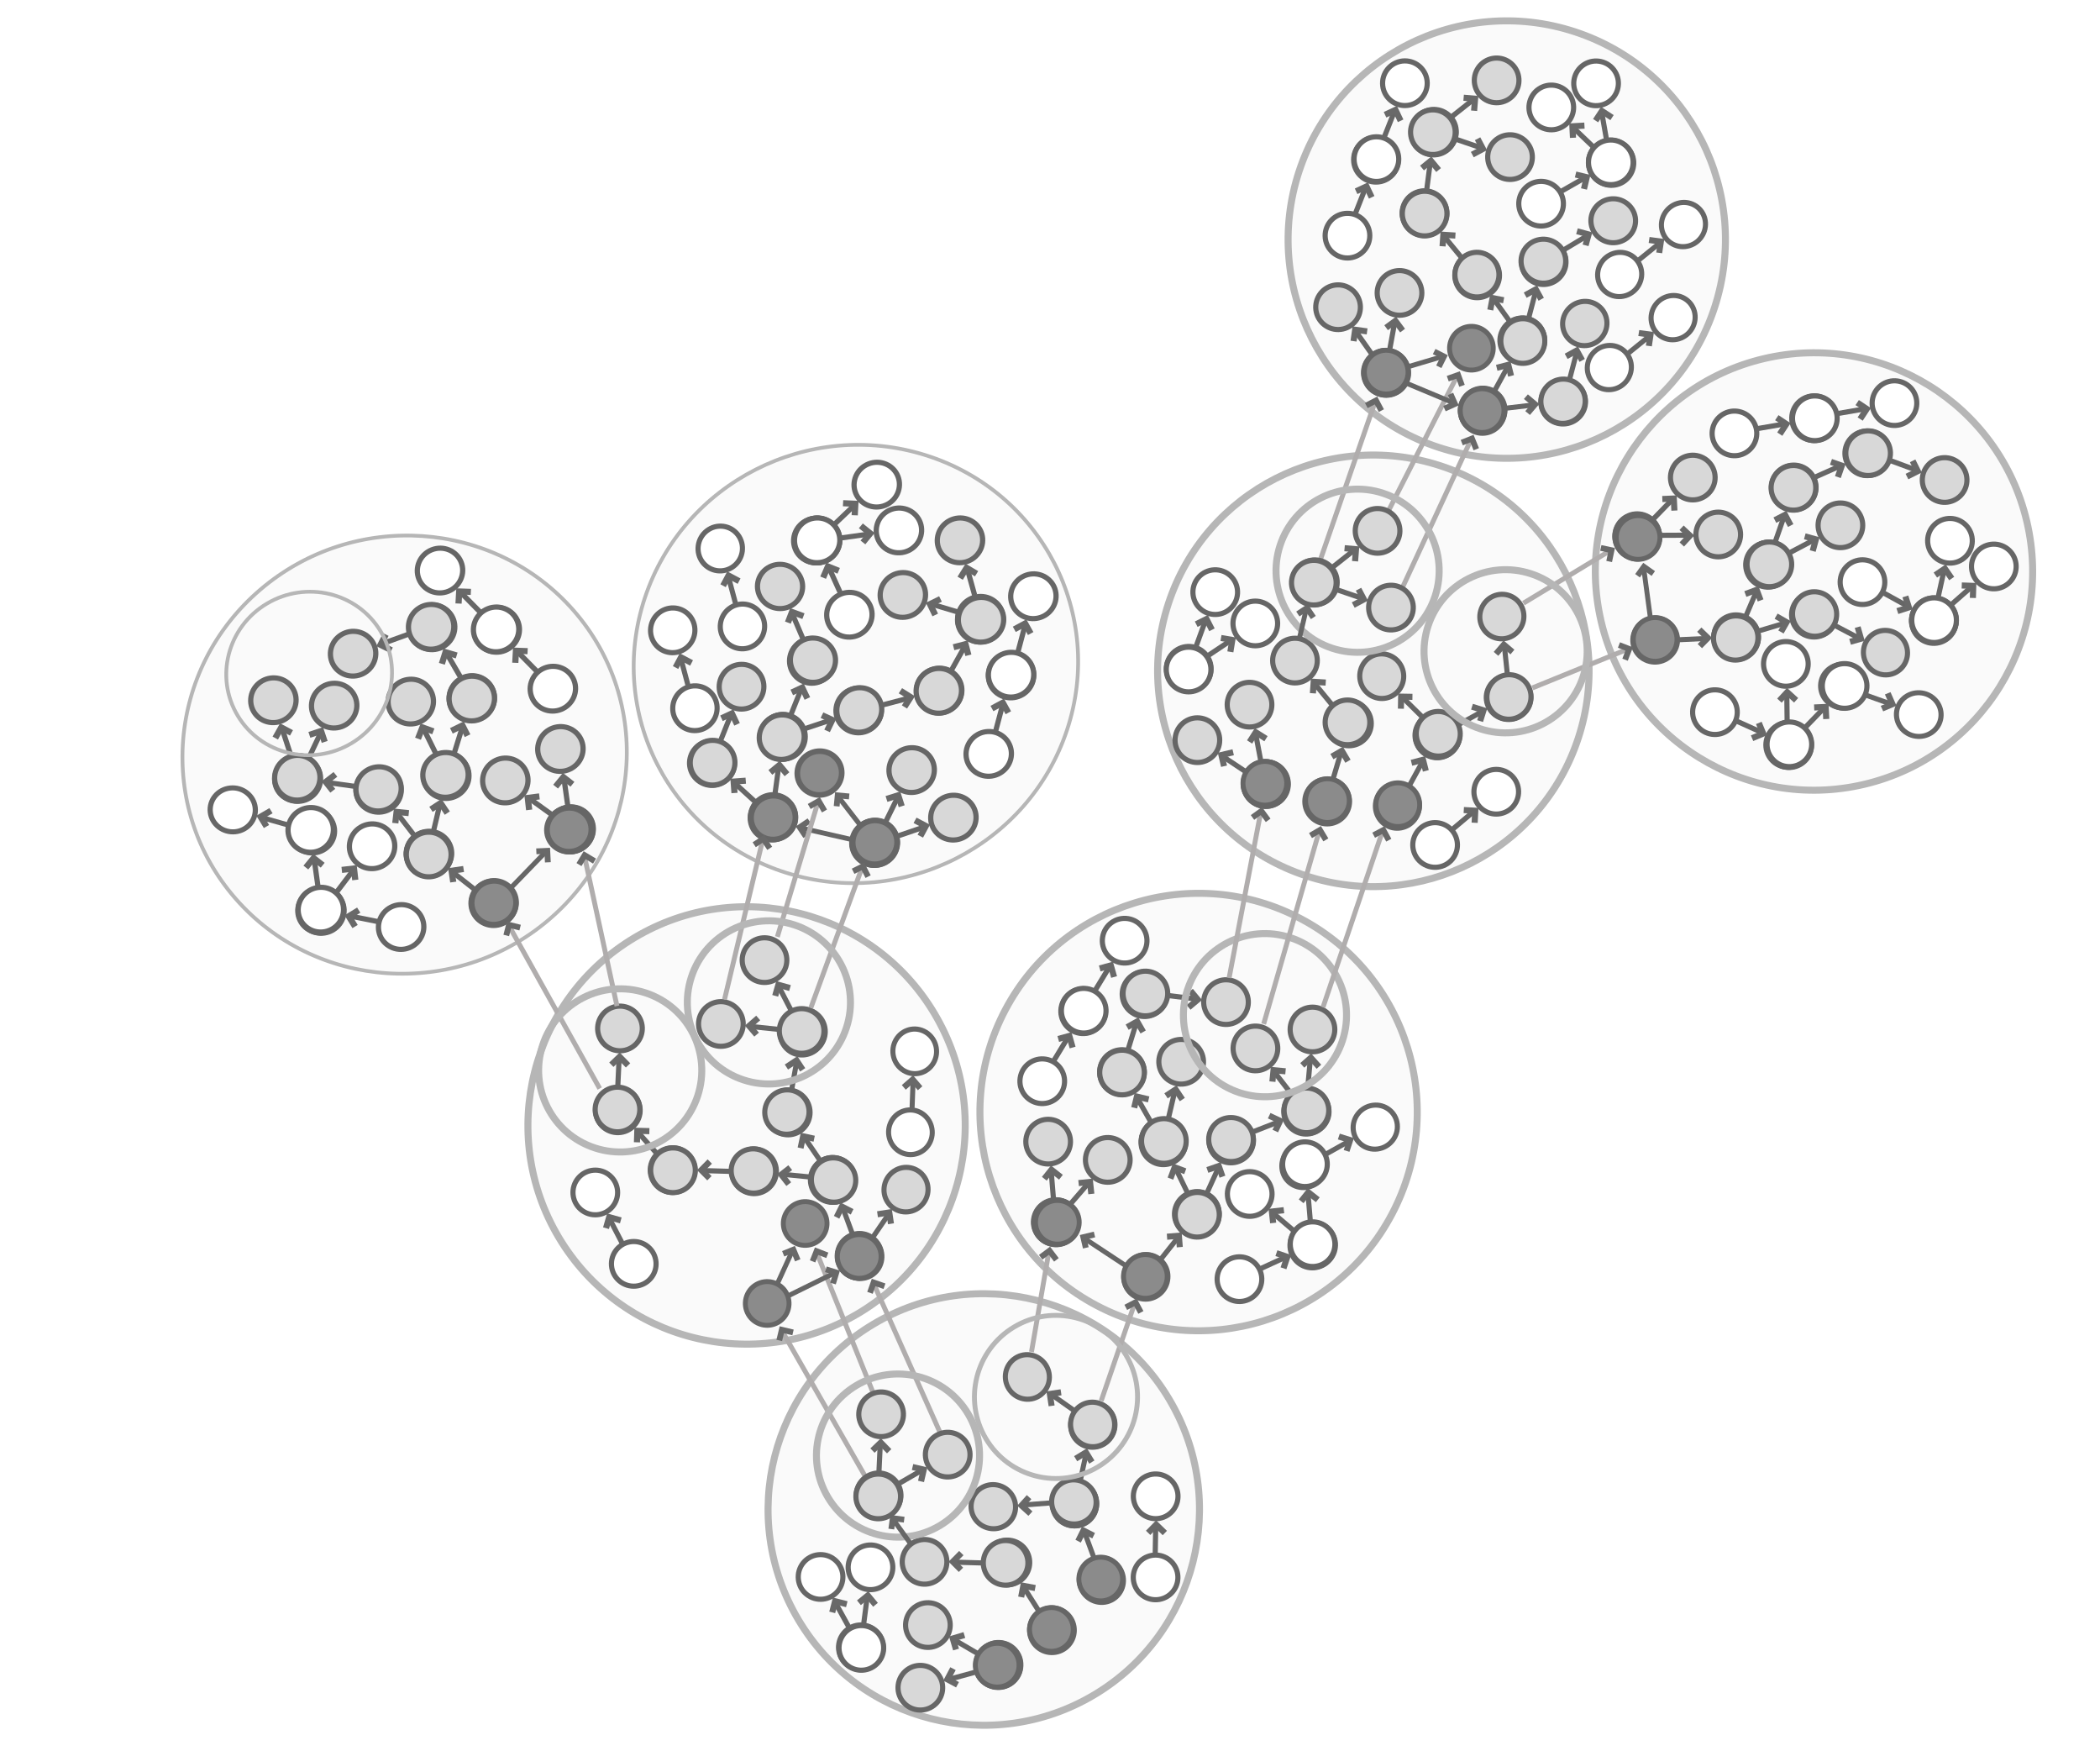
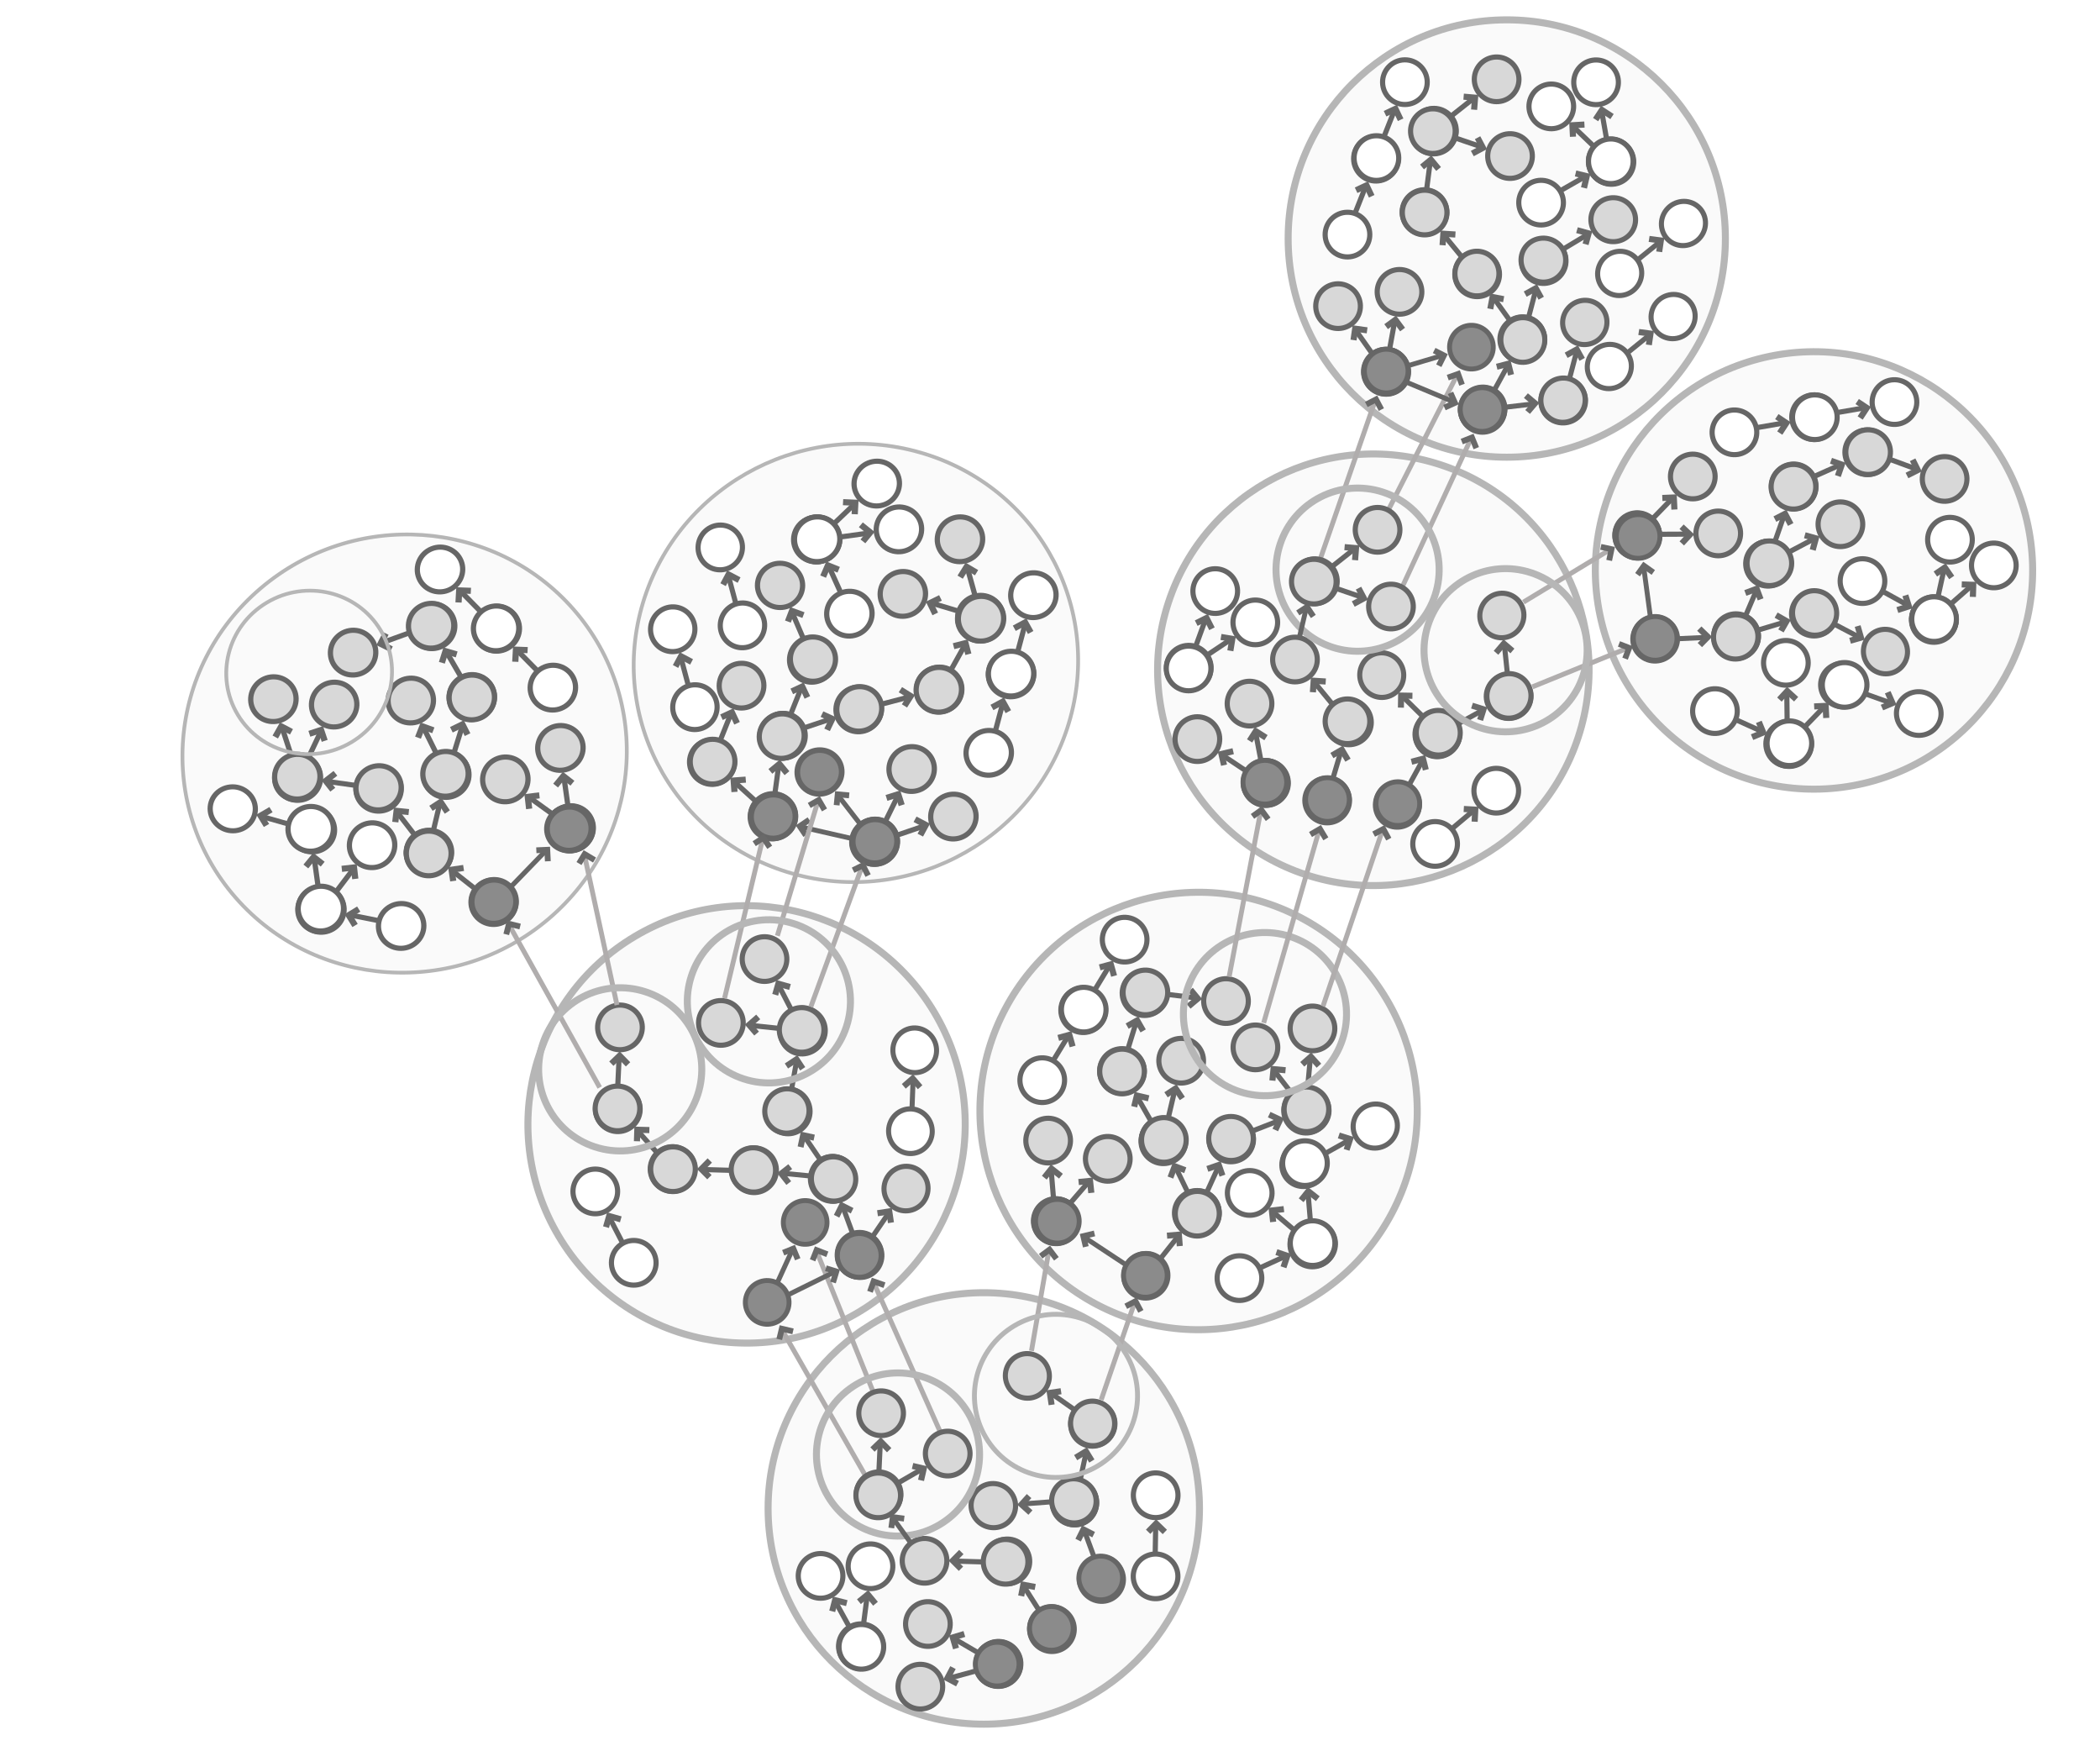
- <svg xmlns="http://www.w3.org/2000/svg" xmlns:xlink="http://www.w3.org/1999/xlink" viewBox="30.786 16.849 300 250" width="300px" height="250px">
+ <svg xmlns="http://www.w3.org/2000/svg" xmlns:xlink="http://www.w3.org/1999/xlink" viewBox="30.786 17 300 250" width="300px" height="250px">
  <defs>
    <symbol id="symbol-1" viewBox="0 0 75.989 137.212">
      <circle style="fill: rgb(216, 216, 216); stroke-width: 5px; stroke: rgb(102, 102, 102);" cx="243.248" cy="327.315" r="21.703" transform="matrix(0.838671, -0.544639, 0.544639, 0.838671, -336.3064, -34.83715)" />
      <circle style="fill: rgb(216, 216, 216); stroke-width: 5px; stroke: rgb(102, 102, 102);" cx="271.904" cy="253.912" r="21.703" transform="matrix(0.838671, -0.544639, 0.544639, 0.838671, -336.3064, -34.83715)" />
      <line style="stroke-width: 5px; marker-start: url(#marker-0); stroke: rgb(102, 102, 102);" x1="260.613" y1="282.91" x2="251.477" y2="305.225" transform="matrix(0.838671, -0.544639, 0.544639, 0.838671, -336.3064, -34.83715)" />
    </symbol>
    <marker id="marker-0" viewBox="0 0 12.641 9.03" overflow="visible" orient="auto" refX="6.32" refY="4.51">
      <polyline style="fill: none; stroke-miterlimit: 2; stroke-width: 5px; stroke: rgb(105, 105, 105);" points="2 3.775 10.625 0 14.641 9.03" transform="matrix(-0.390731, -0.920505, 0.920505, -0.390731, 7.415497, 13.93821)" />
    </marker>
    <symbol id="symbol-2" viewBox="0 0 75.989 137.212">
      <circle style="stroke-width: 5px; stroke: rgb(102, 102, 102); fill: rgb(255, 255, 255);" cx="243.248" cy="327.315" r="21.703" transform="matrix(0.838671, -0.544639, 0.544639, 0.838671, -336.3064, -34.83715)" />
      <circle style="stroke-width: 5px; stroke: rgb(102, 102, 102); fill: rgb(255, 255, 255);" cx="271.904" cy="253.912" r="21.703" transform="matrix(0.838671, -0.544639, 0.544639, 0.838671, -336.3064, -34.83715)" />
      <line style="stroke-width: 5px; marker-start: url(#marker-0); stroke: rgb(102, 102, 102); fill: rgb(255, 255, 255);" x1="222.038" y1="264.931" x2="212.902" y2="287.246" transform="matrix(0.838671, -0.544639, 0.544639, 0.838671, -294.162, -40.76803)" />
    </symbol>
  </defs>
  <circle cx="84.474" cy="48.736" r="31.232" style="fill: rgb(250, 250, 250); stroke: rgb(182, 182, 182);" transform="matrix(0.858973, -0.512021, 0.512021, 0.858973, 39.9248, 178.9759)" />
  <use width="75.989" height="137.212" transform="matrix(0.126237, -0.07524802, 0.07524802, 0.126237, 112.9983, 173.8916)" style="stroke-width: 23.94px; stroke: rgb(166, 172, 148);" xlink:href="#symbol-1" />
  <use width="75.989" height="137.212" transform="matrix(0.142942, 0.034142, -0.034142, 0.142942, 116.0872, 158.4168)" style="stroke-width: 23.94px; stroke: rgb(166, 172, 148);" xlink:href="#symbol-1" />
  <use width="75.989" height="137.212" transform="matrix(-0.124282, 0.07408301, 0.07524802, 0.126237, 151.2664, 179.3305)" style="stroke-width: 23.94px; stroke: rgb(166, 172, 148);" xlink:href="#symbol-1" />
  <use width="75.989" height="137.212" transform="matrix(-0.101649, 0.104522, 0.102966, 0.103311, 143.3318, 169.4938)" style="stroke-width: 23.94px; stroke: rgb(166, 172, 148);" xlink:href="#symbol-1" />
  <use width="75.989" height="137.212" transform="matrix(0.031542, -0.143538, 0.143538, 0.031542, 121.6731, 187.3506)" style="stroke-width: 23.94px; stroke: rgb(166, 172, 148);" xlink:href="#symbol-1" />
  <use width="75.989" height="137.212" transform="matrix(-0.145751, 0.003761, 0.001488, 0.145853, 149.7415, 159.866)" style="stroke-width: 23.94px; stroke: rgb(166, 172, 148);" xlink:href="#symbol-1" />
  <use width="75.989" height="137.212" transform="matrix(0.015457, 0.144978, 0.145262, -0.013199, 133.5858, 180.1324)" style="stroke-width: 23.94px; stroke: rgb(166, 172, 148);" xlink:href="#symbol-1" />
  <use width="75.989" height="137.212" transform="matrix(-0.142183, 0.020945, 0.021419, 0.145394, 165.0858, 162.0119)" xlink:href="#symbol-2" />
  <use width="75.989" height="137.212" transform="matrix(0.140805, -0.042095, 0.042095, 0.140805, 110.3377, 184.1964)" xlink:href="#symbol-2" />
  <use width="75.989" height="137.212" transform="matrix(-0.132409, -0.05832901, -0.059247, 0.134491, 165.9717, 184.4688)" style="stroke-width: 23.94px; stroke: rgb(166, 172, 148);" xlink:href="#symbol-1" />
-   <circle cx="85.497" cy="113.202" r="30.813" style="fill: rgb(250, 250, 250); stroke: rgb(182, 182, 182);" transform="matrix(0.858973, -0.512021, 0.512021, 0.858973, 39.9248, 178.9759)" />
+   <circle cx="85.497" cy="113.202" r="30.813" style="fill: rgb(250, 250, 250); stroke: rgb(182, 182, 182);" transform="matrix(1, 0.000025, -0.000025, 1, 85.8321, 119.2329)" />
  <use width="75.989" height="137.212" transform="matrix(-0.124282, 0.07408301, 0.07524802, 0.126237, 185.7712, 225.5898)" style="stroke-width: 23.94px; stroke: rgb(166, 172, 148);" xlink:href="#symbol-1" />
  <use width="75.989" height="137.212" transform="matrix(-0.145792, -0.001442, -0.003719, 0.145813, 191.3911, 216.047)" style="stroke-width: 23.94px; stroke: rgb(166, 172, 148);" xlink:href="#symbol-1" />
  <use width="75.989" height="137.212" transform="matrix(0.136583, -0.05425201, 0.05425201, 0.136583, 168.9675, 237.531)" style="stroke-width: 23.94px; stroke: rgb(166, 172, 148);" xlink:href="#symbol-1" />
  <use width="75.989" height="137.212" transform="matrix(0.031542, -0.143538, 0.143538, 0.031542, 157.6082, 243.2749)" style="stroke-width: 23.94px; stroke: rgb(166, 172, 148);" xlink:href="#symbol-1" />
  <use width="75.989" height="137.212" transform="matrix(-0.05822201, 0.13367, 0.132801, 0.060325, 175.3139, 207.6821)" style="stroke-width: 23.94px; stroke: rgb(166, 172, 148);" xlink:href="#symbol-1" />
  <use width="75.989" height="137.212" transform="matrix(0.03992, 0.140228, 0.140892, -0.037743, 167.2617, 228.9583)" style="stroke-width: 23.94px; stroke: rgb(166, 172, 148);" xlink:href="#symbol-1" />
  <use width="75.989" height="137.212" transform="matrix(0.096544, -0.110805, 0.110805, 0.096544, 157.1175, 249.3712)" style="stroke-width: 23.94px; stroke: rgb(166, 172, 148);" xlink:href="#symbol-1" />
  <use width="75.989" height="137.212" transform="matrix(-0.011535, -0.14651, 0.14651, -0.011535, 158.2118, 262.6355)" style="stroke-width: 23.94px; stroke: rgb(166, 172, 148);" xlink:href="#symbol-1" />
  <line style="marker-start: url(#marker-0); fill: rgb(255, 246, 246); stroke: rgb(176, 173, 173); stroke-width: 0.7px;" x1="155.318" y1="207.707" x2="141.927" y2="227.547" transform="matrix(0.441529, -0.897247, 0.897247, 0.441529, -112.2638, 254.8895)" />
  <line style="marker-start: url(#marker-0); fill: rgb(255, 246, 246); stroke: rgb(176, 173, 173); stroke-width: 0.7px;" x1="158.77" y1="198.006" x2="144.414" y2="214.018" transform="matrix(0.441529, -0.897247, 0.897247, 0.441529, -100.1839, 251.0672)" />
  <line style="marker-start: url(#marker-0); fill: rgb(255, 246, 246); stroke: rgb(176, 173, 173); stroke-width: 0.7px;" x1="167.858" y1="202.177" x2="153.051" y2="219.971" transform="matrix(0.441529, -0.897247, 0.897247, 0.441529, -99.77632, 261.846)" />
  <line style="marker-start: url(#marker-0); stroke: rgb(102, 102, 102); fill: rgb(255, 255, 255); stroke-width: 0.7px;" x1="145.321" y1="197.972" x2="140.312" y2="198.118" transform="matrix(0.441529, -0.897247, 0.897247, 0.441529, -97.9364, 238.7441)" />
  <circle cx="78.916" cy="100.312" r="11.65" style="fill: none; stroke: rgb(182, 182, 182);" transform="matrix(0.858973, -0.512021, 0.512021, 0.858973, 39.9248, 178.9759)" />
  <line style="marker-start: url(#marker-0); stroke: rgb(102, 102, 102); stroke-width: 0.7px;" x1="160.658" y1="233.99" x2="158.797" y2="237.477" transform="matrix(0.441529, -0.897247, 0.897247, 0.441529, -122.308, 274.9654)" />
  <circle style="stroke: rgb(102, 102, 102); fill: rgb(139, 139, 139); stroke-width: 0.7px;" cx="34.988" cy="47.08" r="3.122" transform="matrix(0.441529, -0.897247, 0.897247, 0.441529, 115.5512, 265.2792)" />
  <circle style="stroke: rgb(102, 102, 102); fill: rgb(139, 139, 139); stroke-width: 0.7px;" cx="34.988" cy="47.08" r="3.122" transform="matrix(0.578379, -0.815768, 0.815768, 0.578379, 122.341, 250.8776)" />
  <circle style="stroke: rgb(102, 102, 102); fill: rgb(139, 139, 139); stroke-width: 0.7px;" cx="34.988" cy="47.08" r="3.122" transform="matrix(0.441529, -0.897247, 0.897247, 0.441529, 130.342, 252.9752)" />
  <circle style="stroke: rgb(102, 102, 102); fill: rgb(139, 139, 139); stroke-width: 0.7px;" cx="34.988" cy="47.08" r="3.122" transform="matrix(0.441529, -0.897247, 0.897247, 0.441529, 82.69479, 213.6154)" />
  <circle style="stroke: rgb(102, 102, 102); fill: rgb(139, 139, 139); stroke-width: 0.7px;" cx="34.988" cy="47.08" r="3.122" transform="matrix(0.441529, -0.897247, 0.897247, 0.441529, 88.12026, 202.1954)" />
  <circle style="stroke: rgb(102, 102, 102); fill: rgb(139, 139, 139); stroke-width: 0.7px;" cx="34.988" cy="47.08" r="3.122" transform="matrix(0.441529, -0.897247, 0.897247, 0.441529, 95.84145, 206.9041)" />
  <line style="marker-start: url(#marker-0); stroke: rgb(102, 102, 102); fill: rgb(255, 255, 255); stroke-width: 0.7px;" x1="149.408" y1="202.53" x2="143.732" y2="198.168" transform="matrix(0.441529, -0.897247, 0.897247, 0.441529, -97.90744, 243.3986)" />
  <use width="75.989" height="137.212" transform="matrix(0.143889, 0.029899, -0.029899, 0.143889, 192.46, 225.3381)" xlink:href="#symbol-2" />
  <use width="75.989" height="137.212" transform="matrix(0.142942, 0.034142, -0.034142, 0.142942, 153.3918, 213.5248)" style="stroke-width: 23.94px; stroke: rgb(166, 172, 148);" xlink:href="#symbol-1" />
  <use width="75.989" height="137.212" transform="matrix(0.048667, 0.138672, -0.138672, 0.048667, 168.8756, 218.9774)" style="stroke-width: 23.94px; stroke: rgb(166, 172, 148);" xlink:href="#symbol-1" />
  <circle cx="84.474" cy="48.736" r="31.232" style="fill: rgb(250, 250, 250); stroke: rgb(182, 182, 182);" transform="matrix(0.884218, 0.467075, -0.467075, 0.884218, 150.0836, 93.12348)" />
  <use width="75.989" height="137.212" transform="matrix(0.129947, 0.06864301, -0.06864301, 0.129947, 192.4503, 152.8783)" style="stroke-width: 23.94px; stroke: rgb(166, 172, 148);" xlink:href="#symbol-1" />
  <use width="75.989" height="137.212" transform="matrix(-0.044827, 0.13996, -0.13996, -0.044827, 211.4761, 157.1148)" style="stroke-width: 23.94px; stroke: rgb(166, 172, 148);" xlink:href="#symbol-1" />
  <use width="75.989" height="137.212" transform="matrix(-0.127935, -0.06758, -0.06864301, 0.129947, 207.7192, 188.3874)" style="stroke-width: 23.94px; stroke: rgb(166, 172, 148);" xlink:href="#symbol-1" />
  <use width="75.989" height="137.212" transform="matrix(-0.142151, -0.032413, -0.034641, 0.141686, 211.9903, 176.493)" style="stroke-width: 23.94px; stroke: rgb(166, 172, 148);" xlink:href="#symbol-1" />
  <use width="75.989" height="137.212" transform="matrix(0.138987, -0.047757, 0.047757, 0.138987, 185.4711, 167.2898)" style="stroke-width: 23.94px; stroke: rgb(166, 172, 148);" xlink:href="#symbol-1" />
  <use width="75.989" height="137.212" transform="matrix(-0.07905501, -0.122506, -0.123776, 0.07716801, 223.5473, 176.9565)" style="stroke-width: 23.94px; stroke: rgb(166, 172, 148);" xlink:href="#symbol-1" />
  <use width="75.989" height="137.212" transform="matrix(-0.11576, 0.08864101, 0.086861, 0.117177, 197.834, 173.7064)" style="stroke-width: 23.94px; stroke: rgb(166, 172, 148);" xlink:href="#symbol-1" />
  <use width="75.989" height="137.212" transform="matrix(0.091382, 0.115098, -0.115098, 0.091382, 189.7514, 176.3066)" style="stroke-width: 23.94px; stroke: rgb(166, 172, 148);" xlink:href="#symbol-1" />
  <use width="75.989" height="137.212" transform="matrix(0.109217, 0.09833401, -0.09833401, 0.109217, 185.1991, 155.0434)" xlink:href="#symbol-2" />
  <use width="75.989" height="137.212" transform="matrix(0.109217, 0.09833401, -0.09833401, 0.109217, 191.1225, 144.9708)" xlink:href="#symbol-2" />
  <use width="75.989" height="137.212" transform="matrix(-0.091874, -0.110517, -0.113013, 0.09394901, 233.4039, 178.3234)" xlink:href="#symbol-2" />
  <use width="75.989" height="137.212" transform="matrix(0.146162, 0.015323, -0.015323, 0.146162, 176.5939, 175.0528)" style="stroke-width: 23.94px; stroke: rgb(166, 172, 148);" xlink:href="#symbol-1" />
  <circle style="stroke: rgb(102, 102, 102); fill: rgb(139, 139, 139); stroke-width: 0.7px;" cx="34.988" cy="47.08" r="3.122" transform="matrix(0.995955, -0.089857, 0.089857, 0.995955, 142.7595, 147.6718)" />
  <circle style="stroke: rgb(102, 102, 102); fill: rgb(139, 139, 139); stroke-width: 0.7px;" cx="34.988" cy="47.08" r="3.122" transform="matrix(0.995955, -0.089857, 0.089857, 0.995955, 155.3317, 155.406)" />
  <line style="marker-start: url(#marker-0); stroke: rgb(102, 102, 102); fill: rgb(255, 255, 255); stroke-width: 0.7px;" x1="191.76" y1="198.027" x2="186.084" y2="193.665" transform="matrix(-0.997433, 0.071603, -0.071603, -0.997433, 391.3822, 377.6619)" />
  <line style="marker-start: url(#marker-0); fill: rgb(255, 246, 246); stroke: rgb(176, 173, 173); stroke-width: 0.7px;" x1="180.613" y1="195.973" x2="178.092" y2="209.926" transform="matrix(0.999978, -0.006681, 0.006681, 0.999978, -1.351903, 1.202783)" />
  <line style="marker-start: url(#marker-0); fill: rgb(255, 246, 246); stroke: rgb(176, 173, 173); stroke-width: 0.7px;" x1="192.822" y1="203.32" x2="188.053" y2="216.909" transform="matrix(0.999978, -0.006681, 0.006681, 0.999978, -1.399524, 1.277002)" />
  <circle cx="78.916" cy="100.312" r="11.65" style="fill: none; stroke: rgb(182, 182, 182); stroke-width: 0.7px;" transform="matrix(0.858973, -0.512021, 0.512021, 0.858973, 62.49212, 170.604)" />
  <use width="75.989" height="137.212" transform="matrix(0.114404, -0.09225, 0.09225, 0.114404, 203.1134, 186.7094)" xlink:href="#symbol-2" />
  <use width="75.989" height="137.212" transform="matrix(0.146183, 0.015115, -0.015115, 0.146183, 213.2727, 178.2799)" xlink:href="#symbol-2" />
  <use width="75.989" height="137.212" transform="matrix(0.035256, 0.142672, -0.142672, 0.035256, 221.5246, 189.2036)" xlink:href="#symbol-2" />
  <use width="75.989" height="137.212" transform="matrix(0.134257, 0.059777, -0.059777, 0.134257, 197.2878, 162.6673)" style="stroke-width: 23.94px; stroke: rgb(166, 172, 148);" xlink:href="#symbol-1" />
  <use width="75.989" height="137.212" transform="matrix(0.139649, -0.045788, 0.045788, 0.139649, 142.4427, 239.2535)" xlink:href="#symbol-2" />
  <use width="75.989" height="137.212" transform="matrix(0.139651, 0.045778, -0.045778, 0.139651, 152.3233, 235.1292)" xlink:href="#symbol-2" />
-   <circle cx="84.474" cy="48.736" r="31.232" style="fill: rgb(250, 250, 250); stroke: rgb(182, 182, 182);" transform="matrix(0.950488, 0.31076, -0.31076, 0.950488, 180.8929, -21.50846)" />
+   <circle cx="84.474" cy="48.736" r="31.232" style="fill: rgb(250, 250, 250); stroke: rgb(182, 182, 182);" transform="matrix(1, -0.000087, 0.000087, 1, 161.561, 2.336987)" />
  <use width="75.989" height="137.212" transform="matrix(0.139687, 0.04567, -0.04567, 0.139687, 232.7577, 30.21795)" style="stroke-width: 23.94px; stroke: rgb(166, 172, 148);" xlink:href="#symbol-1" />
  <use width="75.989" height="137.212" transform="matrix(0.06823001, 0.130165, -0.130165, 0.06823001, 246.45, 22.37382)" style="stroke-width: 23.94px; stroke: rgb(166, 172, 148);" xlink:href="#symbol-1" />
  <use width="75.989" height="137.212" transform="matrix(-0.137523, -0.044963, -0.04567, 0.139687, 253.8136, 62.63218)" style="stroke-width: 23.94px; stroke: rgb(166, 172, 148);" xlink:href="#symbol-1" />
  <use width="75.989" height="137.212" transform="matrix(-0.145585, -0.007898, -0.010173, 0.145505, 256.011, 50.18674)" style="stroke-width: 23.94px; stroke: rgb(166, 172, 148);" xlink:href="#symbol-1" />
  <use width="75.989" height="137.212" transform="matrix(0.128905, -0.070582, 0.070582, 0.128905, 228.317, 45.60239)" style="stroke-width: 23.94px; stroke: rgb(166, 172, 148);" xlink:href="#symbol-1" />
  <use width="75.989" height="137.212" transform="matrix(-0.09864001, -0.107366, -0.108937, 0.096995, 267.4798, 48.68843)" style="stroke-width: 23.94px; stroke: rgb(166, 172, 148);" xlink:href="#symbol-1" />
  <use width="75.989" height="137.212" transform="matrix(-0.09909601, 0.106947, 0.105432, 0.100794, 241.5873, 49.83511)" style="stroke-width: 23.94px; stroke: rgb(166, 172, 148);" xlink:href="#symbol-1" />
  <use width="75.989" height="137.212" transform="matrix(0.137107, 0.052915, -0.052915, 0.137107, 228.189, 52.97846)" style="stroke-width: 23.94px; stroke: rgb(166, 172, 148);" xlink:href="#symbol-1" />
  <use width="75.989" height="137.212" transform="matrix(-0.07251401, 0.127828, -0.127828, -0.07251401, 252.5189, 37.62667)" style="stroke-width: 23.94px; stroke: rgb(166, 172, 148);" xlink:href="#symbol-1" />
  <use width="75.989" height="137.212" transform="matrix(0.124278, 0.07844101, -0.07844101, 0.124278, 225.9772, 33.57852)" xlink:href="#symbol-2" />
  <use width="75.989" height="137.212" transform="matrix(-0.109246, -0.09338199, -0.09549101, 0.111713, 275.9489, 61.66253)" xlink:href="#symbol-2" />
  <use width="75.989" height="137.212" transform="matrix(0.124278, 0.07844101, -0.07844101, 0.124278, 230.1113, 22.64906)" xlink:href="#symbol-2" />
  <use width="75.989" height="137.212" transform="matrix(-0.109246, -0.09338199, -0.09549101, 0.111713, 277.4255, 48.36819)" xlink:href="#symbol-2" />
  <use width="75.989" height="137.212" transform="matrix(0.133769, -0.06086, 0.06086, 0.133769, 216.0953, 58.53545)" style="stroke-width: 23.94px; stroke: rgb(166, 172, 148);" xlink:href="#symbol-1" />
  <use width="75.989" height="137.212" transform="matrix(-0.04308, -0.138125, -0.140298, 0.043756, 259.6075, 77.09165)" style="stroke-width: 23.94px; stroke: rgb(166, 172, 148);" xlink:href="#symbol-1" />
  <use width="75.989" height="137.212" transform="matrix(-0.145585, -0.007898, -0.010173, 0.145505, 261.8604, 58.92056)" style="stroke-width: 23.94px; stroke: rgb(166, 172, 148);" xlink:href="#symbol-1" />
  <use width="75.989" height="137.212" transform="matrix(0.119619, -0.08538, 0.08538, 0.119619, 246.2451, 31.16703)" xlink:href="#symbol-2" />
  <use width="75.989" height="137.212" transform="matrix(0.146949, 0.002011, -0.002011, 0.146949, 254.4444, 24.28173)" xlink:href="#symbol-2" />
  <circle cx="85.497" cy="113.202" r="30.813" style="fill: rgb(250, 250, 250); stroke: rgb(182, 182, 182);" transform="matrix(0.950488, 0.31076, -0.31076, 0.950488, 180.8929, -21.50846)" />
  <use width="75.989" height="137.212" transform="matrix(-0.137523, -0.044963, -0.04567, 0.139687, 241.6333, 119.0426)" style="stroke-width: 23.94px; stroke: rgb(166, 172, 148);" xlink:href="#symbol-1" />
  <use width="75.989" height="137.212" transform="matrix(-0.09474701, -0.110818, -0.11233, 0.09304401, 252.519, 117.0051)" style="stroke-width: 23.94px; stroke: rgb(166, 172, 148);" xlink:href="#symbol-1" />
  <use width="75.989" height="137.212" transform="matrix(0.130664, 0.06726801, -0.06726801, 0.130664, 221.5889, 114.2286)" style="stroke-width: 23.94px; stroke: rgb(166, 172, 148);" xlink:href="#symbol-1" />
  <use width="75.989" height="137.212" transform="matrix(0.128905, -0.070582, 0.070582, 0.128905, 209.7934, 109.4438)" style="stroke-width: 23.94px; stroke: rgb(166, 172, 148);" xlink:href="#symbol-1" />
  <use width="75.989" height="137.212" transform="matrix(-0.139005, 0.043988, 0.041832, 0.139733, 248.2548, 99.39076)" style="stroke-width: 23.94px; stroke: rgb(166, 172, 148);" xlink:href="#symbol-1" />
  <use width="75.989" height="137.212" transform="matrix(-0.07943702, 0.122259, 0.121056, 0.08136801, 226.9279, 107.308)" style="stroke-width: 23.94px; stroke: rgb(166, 172, 148);" xlink:href="#symbol-1" />
  <use width="75.989" height="137.212" transform="matrix(0.146964, -0.000079, 0.000079, 0.146964, 204.8766, 113.0813)" style="stroke-width: 23.94px; stroke: rgb(166, 172, 148);" xlink:href="#symbol-1" />
  <use width="75.989" height="137.212" transform="matrix(0.102828, -0.104998, 0.104998, 0.102828, 195.6, 122.625)" style="stroke-width: 23.94px; stroke: rgb(166, 172, 148);" xlink:href="#symbol-1" />
  <line style="marker-start: url(#marker-0); fill: rgb(255, 246, 246); stroke: rgb(176, 173, 173); stroke-width: 0.7px;" x1="229.911" y1="75.893" x2="216.52" y2="95.733" transform="matrix(0.966399, -0.257047, 0.257047, 0.966399, -14.55769, 60.26027)" />
  <line style="marker-start: url(#marker-0); fill: rgb(255, 246, 246); stroke: rgb(176, 173, 173); stroke-width: 0.7px;" x1="241.099" y1="72.409" x2="226.743" y2="88.421" transform="matrix(0.966399, -0.257047, 0.257047, 0.966399, -12.81043, 62.83071)" />
  <line style="marker-start: url(#marker-0); fill: rgb(255, 246, 246); stroke: rgb(176, 173, 173); stroke-width: 0.7px;" x1="243.334" y1="81.525" x2="228.528" y2="99.319" transform="matrix(0.966399, -0.257047, 0.257047, 0.966399, -15.31516, 63.68362)" />
  <line style="marker-start: url(#marker-0); stroke: rgb(102, 102, 102); fill: rgb(255, 255, 255); stroke-width: 0.7px;" x1="236.661" y1="68.493" x2="231.652" y2="68.639" transform="matrix(0.966399, -0.257047, 0.257047, 0.966399, -9.756769, 62.4931)" />
  <circle cx="78.916" cy="100.312" r="11.65" style="fill: none; stroke: rgb(182, 182, 182);" transform="matrix(0.950488, 0.31076, -0.31076, 0.950488, 180.8929, -21.50846)" />
  <line style="marker-start: url(#marker-0); stroke: rgb(102, 102, 102); stroke-width: 0.7px;" x1="217.801" y1="104.34" x2="215.939" y2="107.827" transform="matrix(0.966399, -0.257047, 0.257047, 0.966399, -19.98137, 59.31029)" />
  <circle style="stroke: rgb(102, 102, 102); fill: rgb(139, 139, 139); stroke-width: 0.7px;" cx="34.988" cy="47.08" r="3.122" transform="matrix(0.966399, -0.257047, 0.257047, 0.966399, 165.5656, 92.21352)" />
  <circle style="stroke: rgb(102, 102, 102); fill: rgb(139, 139, 139); stroke-width: 0.7px;" cx="34.988" cy="47.08" r="3.122" transform="matrix(0.994951, -0.100358, 0.100358, 0.994951, 180.8819, 87.86376)" />
  <circle style="stroke: rgb(102, 102, 102); fill: rgb(139, 139, 139); stroke-width: 0.7px;" cx="34.988" cy="47.08" r="3.122" transform="matrix(0.966399, -0.257047, 0.257047, 0.966399, 184.5604, 95.27216)" />
  <circle style="stroke: rgb(102, 102, 102); fill: rgb(139, 139, 139); stroke-width: 0.7px;" cx="34.988" cy="47.08" r="3.122" transform="matrix(0.966399, -0.257047, 0.257047, 0.966399, 182.9023, 33.49268)" />
  <circle style="stroke: rgb(102, 102, 102); fill: rgb(139, 139, 139); stroke-width: 0.7px;" cx="34.988" cy="47.08" r="3.122" transform="matrix(0.966399, -0.257047, 0.257047, 0.966399, 195.0747, 30.07468)" />
  <circle style="stroke: rgb(102, 102, 102); fill: rgb(139, 139, 139); stroke-width: 0.7px;" cx="34.988" cy="47.08" r="3.122" transform="matrix(0.966399, -0.257047, 0.257047, 0.966399, 196.6017, 38.98852)" />
  <line style="marker-start: url(#marker-0); stroke: rgb(102, 102, 102); fill: rgb(255, 255, 255); stroke-width: 0.7px;" x1="237.725" y1="75.09" x2="232.049" y2="70.728" transform="matrix(0.966399, -0.257047, 0.257047, 0.966399, -10.84858, 62.82681)" />
  <use width="75.989" height="137.212" transform="matrix(0.07205001, 0.128089, -0.128089, 0.07205001, 246.2198, 123.9179)" xlink:href="#symbol-2" />
  <use width="75.989" height="137.212" transform="matrix(0.06823001, 0.130165, -0.130165, 0.06823001, 229.4417, 86.71071)" style="stroke-width: 23.94px; stroke: rgb(166, 172, 148);" xlink:href="#symbol-1" />
  <use width="75.989" height="137.212" transform="matrix(-0.07251401, 0.127828, -0.127828, -0.07251401, 235.5106, 101.9636)" style="stroke-width: 23.94px; stroke: rgb(166, 172, 148);" xlink:href="#symbol-1" />
  <use width="75.989" height="137.212" transform="matrix(0.047845, 0.138958, -0.138958, 0.047845, 263.6381, 34.42549)" xlink:href="#symbol-2" />
  <circle cx="84.474" cy="48.736" r="31.232" style="fill: rgb(250, 250, 250); stroke: rgb(182, 182, 182);" transform="matrix(0.229231, 0.973372, -0.973372, 0.229231, 318.0021, 5.074497)" />
  <use width="75.989" height="137.212" transform="matrix(0.033689, 0.14305, -0.14305, 0.033689, 300.8194, 76.28079)" style="stroke-width: 23.94px; stroke: rgb(166, 172, 148);" xlink:href="#symbol-1" />
  <use width="75.989" height="137.212" transform="matrix(-0.07564902, 0.125998, -0.125998, -0.07564902, 314.6428, 83.89138)" style="stroke-width: 23.94px; stroke: rgb(166, 172, 148);" xlink:href="#symbol-1" />
  <use width="75.989" height="137.212" transform="matrix(-0.033167, -0.140834, -0.14305, 0.033689, 284.0963, 111.1286)" style="stroke-width: 23.94px; stroke: rgb(166, 172, 148);" xlink:href="#symbol-1" />
  <use width="75.989" height="137.212" transform="matrix(-0.06901401, -0.128431, -0.129546, 0.067029, 295.8674, 106.5288)" style="stroke-width: 23.94px; stroke: rgb(166, 172, 148);" xlink:href="#symbol-1" />
  <use width="75.989" height="137.212" transform="matrix(0.12735, 0.07334901, -0.07334901, 0.12735, 285.3712, 80.49429)" style="stroke-width: 23.94px; stroke: rgb(166, 172, 148);" xlink:href="#symbol-1" />
  <use width="75.989" height="137.212" transform="matrix(0.04035601, -0.140103, -0.139515, -0.042553, 303.1149, 115.5429)" style="stroke-width: 23.94px; stroke: rgb(166, 172, 148);" xlink:href="#symbol-1" />
  <use width="75.989" height="137.212" transform="matrix(-0.142892, -0.028971, -0.031209, 0.142483, 288.6621, 94.02887)" style="stroke-width: 23.94px; stroke: rgb(166, 172, 148);" xlink:href="#symbol-1" />
  <use width="75.989" height="137.212" transform="matrix(-0.026671, 0.144523, -0.144523, -0.026671, 281.3897, 89.64694)" style="stroke-width: 23.94px; stroke: rgb(166, 172, 148);" xlink:href="#symbol-1" />
  <use width="75.989" height="137.212" transform="matrix(-0.002314, 0.146944, -0.146944, -0.002314, 294.4213, 72.2394)" xlink:href="#symbol-2" />
  <use width="75.989" height="137.212" transform="matrix(-0.002314, 0.146944, -0.146944, -0.002314, 305.9058, 70.08237)" xlink:href="#symbol-2" />
  <use width="75.989" height="137.212" transform="matrix(0.022895, -0.141883, -0.145087, -0.023412, 308.5638, 123.8694)" xlink:href="#symbol-2" />
  <use width="75.989" height="137.212" transform="matrix(0.084529, 0.120221, -0.120221, 0.084529, 273.6857, 78.90722)" style="stroke-width: 23.94px; stroke: rgb(166, 172, 148);" xlink:href="#symbol-1" />
  <use width="75.989" height="137.212" transform="matrix(0.135155, 0.057719, -0.057719, 0.135155, 307.0274, 88.29214)" xlink:href="#symbol-2" />
  <use width="75.989" height="137.212" transform="matrix(0.07475001, 0.126533, -0.126533, 0.07475001, 317.1736, 91.71099)" xlink:href="#symbol-2" />
  <circle style="stroke: rgb(102, 102, 102); fill: rgb(139, 139, 139); stroke-width: 0.7px;" cx="34.988" cy="47.08" r="3.122" transform="matrix(0.722385, 0.691491, -0.691491, 0.722385, 272.0799, 35.41122)" />
  <circle style="stroke: rgb(102, 102, 102); fill: rgb(139, 139, 139); stroke-width: 0.7px;" cx="34.988" cy="47.08" r="3.122" transform="matrix(0.722385, 0.691491, -0.691491, 0.722385, 274.5154, 49.96952)" />
  <line style="marker-start: url(#marker-0); stroke: rgb(102, 102, 102); fill: rgb(255, 255, 255); stroke-width: 0.7px;" x1="268.958" y1="104.047" x2="263.282" y2="99.685" transform="matrix(-0.709601, -0.704604, 0.704604, -0.709601, 383.1838, 361.6594)" />
  <use width="75.989" height="137.212" transform="matrix(-0.093765, 0.113166, -0.113166, -0.093765, 313.2955, 104.8404)" xlink:href="#symbol-2" />
  <line style="marker-start: url(#marker-0); fill: rgb(255, 246, 246); stroke: rgb(176, 173, 173); stroke-width: 0.7px;" x1="255.737" y1="92.347" x2="253.216" y2="106.3" transform="matrix(0.662348, 0.749196, -0.749196, 0.662348, 160.3373, -157.1161)" />
  <line style="marker-start: url(#marker-0); fill: rgb(255, 246, 246); stroke: rgb(176, 173, 173); stroke-width: 0.7px;" x1="258.748" y1="105.592" x2="253.978" y2="119.181" transform="matrix(0.662348, 0.749196, -0.749196, 0.662348, 170.761, -154.1187)" />
  <circle cx="78.916" cy="100.312" r="11.65" style="fill: none; stroke: rgb(182, 182, 182);" transform="matrix(0.950488, 0.31076, -0.31076, 0.950488, 202.0361, -10.00475)" />
  <use width="75.989" height="137.212" transform="matrix(0.144721, 0.025577, -0.025577, 0.144721, 282.3333, 106.5546)" xlink:href="#symbol-2" />
  <use width="75.989" height="137.212" transform="matrix(0.0847, 0.1201, -0.1201, 0.0847, 295.3638, 108.6698)" xlink:href="#symbol-2" />
  <use width="75.989" height="137.212" transform="matrix(-0.08434401, 0.120352, -0.120352, -0.08434401, 292.5558, 122.0689)" xlink:href="#symbol-2" />
  <use width="75.989" height="137.212" transform="matrix(0.043203, 0.140469, -0.140469, 0.043203, 296.6222, 86.36094)" style="stroke-width: 23.94px; stroke: rgb(166, 172, 148);" xlink:href="#symbol-1" />
  <use width="75.989" height="137.212" transform="matrix(0.126301, 0.07514302, -0.07514302, 0.126301, 202.8553, 95.37167)" xlink:href="#symbol-2" />
  <use width="75.989" height="137.212" transform="matrix(0.057298, 0.135333, -0.135333, 0.057298, 212.4581, 100.1067)" xlink:href="#symbol-2" />
  <use width="75.989" height="137.212" transform="matrix(0.13092, -0.066769, 0.066769, 0.13092, 204.1994, 164.662)" style="stroke-width: 23.94px; stroke: rgb(166, 172, 148);" xlink:href="#symbol-1" />
  <use width="75.989" height="137.212" transform="matrix(0.141311, 0.04036601, -0.04036601, 0.141311, 215.2514, 158.4287)" style="stroke-width: 23.94px; stroke: rgb(166, 172, 148);" xlink:href="#symbol-1" />
  <circle cx="78.916" cy="100.312" r="11.65" style="fill: none; stroke: rgb(182, 182, 182);" transform="matrix(0.950488, 0.31076, -0.31076, 0.950488, 167.6602, 41.96831)" />
  <line style="marker-start: url(#marker-0); fill: rgb(255, 246, 246); stroke: rgb(176, 173, 173); stroke-width: 0.7px;" x1="213.754" y1="134.138" x2="203.45" y2="155.551" transform="matrix(0.966399, -0.257047, 0.257047, 0.966399, -30.22258, 58.48744)" />
  <line style="marker-start: url(#marker-0); fill: rgb(255, 246, 246); stroke: rgb(176, 173, 173); stroke-width: 0.7px;" x1="222.52" y1="137.328" x2="207.94" y2="161.635" transform="matrix(0.966399, -0.257047, 0.257047, 0.966399, -31.1918, 60.34695)" />
  <line style="marker-start: url(#marker-0); fill: rgb(255, 246, 246); stroke: rgb(176, 173, 173); stroke-width: 0.7px;" x1="231.239" y1="137.36" x2="216.73" y2="159.222" transform="matrix(0.966399, -0.257047, 0.257047, 0.966399, -30.59163, 62.55727)" />
  <circle cx="158.955" cy="91.706" r="58.77" style="fill: rgb(250, 250, 250); stroke: rgb(182, 182, 182);" transform="matrix(-0.513051, -0.160684, -0.168678, 0.507643, 250.0799, 90.66808)" />
  <use width="75.989" height="137.212" transform="matrix(-0.141879, -0.044436, -0.046647, 0.140384, 176.4801, 102.4708)" style="stroke-width: 23.94px; stroke: rgb(166, 172, 148);" xlink:href="#symbol-1" />
  <use width="75.989" height="137.212" transform="matrix(-0.134199, 0.066088, 0.06554801, 0.131585, 169.9863, 88.08633)" style="stroke-width: 23.94px; stroke: rgb(166, 172, 148);" xlink:href="#symbol-1" />
  <use width="75.989" height="137.212" transform="matrix(0.139682, 0.043747, -0.046647, 0.140384, 139.7322, 116.5536)" style="stroke-width: 23.94px; stroke: rgb(166, 172, 148);" xlink:href="#symbol-1" />
  <use width="75.989" height="137.212" transform="matrix(0.123983, 0.07862801, -0.07921802, 0.124381, 145.4211, 105.1395)" style="stroke-width: 23.94px; stroke: rgb(166, 172, 148);" xlink:href="#symbol-1" />
  <use width="75.989" height="137.212" transform="matrix(-0.063101, -0.132763, -0.135367, 0.063689, 170.8601, 117.5878)" style="stroke-width: 23.94px; stroke: rgb(166, 172, 148);" xlink:href="#symbol-1" />
  <use width="75.989" height="137.212" transform="matrix(0.145387, -0.029764, 0.030856, 0.142596, 136.9299, 97.21944)" style="stroke-width: 23.94px; stroke: rgb(166, 172, 148);" xlink:href="#symbol-1" />
  <use width="75.989" height="137.212" transform="matrix(0.016808, 0.144947, -0.146993, 0.020448, 157.4453, 113.2802)" style="stroke-width: 23.94px; stroke: rgb(166, 172, 148);" xlink:href="#symbol-1" />
  <use width="75.989" height="137.212" transform="matrix(-0.144126, -0.037031, -0.039161, 0.142517, 166.5268, 123.6665)" style="stroke-width: 23.94px; stroke: rgb(166, 172, 148);" xlink:href="#symbol-1" />
  <use width="75.989" height="137.212" transform="matrix(-0.017527, 0.146415, 0.148319, 0.015658, 155.8384, 96.95612)" style="stroke-width: 23.94px; stroke: rgb(166, 172, 148);" xlink:href="#symbol-1" />
  <use width="75.989" height="137.212" transform="matrix(-0.148978, -0.008759, -0.010537, 0.146987, 180.0111, 109.1676)" xlink:href="#symbol-2" />
  <use width="75.989" height="137.212" transform="matrix(0.145657, -0.012185, 0.010987, 0.146721, 122.1875, 102.8321)" xlink:href="#symbol-2" />
  <use width="75.989" height="137.212" transform="matrix(-0.148978, -0.008759, -0.010537, 0.146987, 183.2016, 97.856)" xlink:href="#symbol-2" />
  <use width="75.989" height="137.212" transform="matrix(0.145657, -0.012185, 0.010987, 0.146721, 128.9773, 91.14807)" xlink:href="#symbol-2" />
  <use width="75.989" height="137.212" transform="matrix(-0.07293401, -0.127692, -0.130332, 0.073329, 173.0876, 135.2554)" style="stroke-width: 23.94px; stroke: rgb(166, 172, 148);" xlink:href="#symbol-1" />
  <use width="75.989" height="137.212" transform="matrix(0.118391, -0.087262, 0.088572, 0.117584, 126.2869, 124.9382)" style="stroke-width: 23.94px; stroke: rgb(166, 172, 148);" xlink:href="#symbol-1" />
  <use width="75.989" height="137.212" transform="matrix(0.123983, 0.07862801, -0.07921802, 0.124381, 135.3754, 108.8312)" style="stroke-width: 23.94px; stroke: rgb(166, 172, 148);" xlink:href="#symbol-1" />
  <use width="75.989" height="137.212" transform="matrix(-0.046591, -0.139383, -0.141898, 0.047485, 164.8632, 95.36347)" xlink:href="#symbol-2" />
  <use width="75.989" height="137.212" transform="matrix(-0.121558, -0.08421701, -0.08677199, 0.120788, 162.2911, 84.96867)" xlink:href="#symbol-2" />
  <line style="marker-start: url(#marker-0); stroke: rgb(102, 102, 102); fill: rgb(255, 255, 255); stroke-width: 0.7px;" x1="154.77" y1="132.943" x2="149.752" y2="132.794" transform="matrix(-0.635418, -0.772168, 0.772168, -0.635418, 146.4136, 334.8667)" />
  <circle style="stroke: rgb(102, 102, 102); fill: rgb(139, 139, 139); stroke-width: 1.5px;" cx="65.837" cy="88.591" r="5.874" transform="matrix(-0.338412, -0.411243, -0.420893, 0.33823, 215.34, 134.2638)" />
  <circle style="stroke: rgb(102, 102, 102); fill: rgb(139, 139, 139); stroke-width: 1.5px;" cx="65.837" cy="88.591" r="5.874" transform="matrix(-0.338412, -0.411243, -0.420893, 0.33823, 207.4278, 124.37)" />
  <circle style="stroke: rgb(102, 102, 102); fill: rgb(139, 139, 139); stroke-width: 1.5px;" cx="65.837" cy="88.591" r="5.874" transform="matrix(-0.338412, -0.411243, -0.420893, 0.33823, 200.8138, 130.7336)" />
  <line style="marker-start: url(#marker-0); stroke: rgb(102, 102, 102); fill: rgb(255, 255, 255); stroke-width: 0.7px;" x1="151.919" y1="133.761" x2="146.179" y2="138.193" transform="matrix(-0.635418, -0.772168, 0.772168, -0.635418, 138.7603, 337.4702)" />
  <use width="75.989" height="137.212" transform="matrix(-0.122795, 0.08515501, 0.08501401, 0.120129, 148.6582, 87.85417)" xlink:href="#symbol-2" />
  <circle cx="158.955" cy="91.706" r="58.77" style="fill: rgb(250, 250, 250); stroke: rgb(182, 182, 182);" transform="matrix(-0.411017, 0.349883, 0.350341, 0.401375, 121.7959, 32.20161)" />
  <use width="75.989" height="137.212" transform="matrix(-0.113662, 0.096757, 0.096884, 0.110997, 93.02328, 100.2007)" style="stroke-width: 23.94px; stroke: rgb(166, 172, 148);" xlink:href="#symbol-1" />
  <use width="75.989" height="137.212" transform="matrix(0.07548401, 0.126225, 0.128872, -0.07582501, 75.09306, 108.6969)" style="stroke-width: 23.94px; stroke: rgb(166, 172, 148);" xlink:href="#symbol-1" />
  <use width="75.989" height="137.212" transform="matrix(0.111903, -0.09525901, 0.096884, 0.110997, 85.75116, 138.3363)" style="stroke-width: 23.94px; stroke: rgb(166, 172, 148);" xlink:href="#symbol-1" />
  <use width="75.989" height="137.212" transform="matrix(0.133797, -0.06421901, 0.065765, 0.130246, 78.87859, 127.7151)" style="stroke-width: 23.94px; stroke: rgb(166, 172, 148);" xlink:href="#symbol-1" />
  <use width="75.989" height="137.212" transform="matrix(-0.148431, -0.014698, -0.016556, 0.146513, 103.1397, 112.6558)" style="stroke-width: 23.94px; stroke: rgb(166, 172, 148);" xlink:href="#symbol-1" />
  <use width="75.989" height="137.212" transform="matrix(0.05125, -0.137618, 0.139864, 0.046873, 67.51936, 130.8181)" style="stroke-width: 23.94px; stroke: rgb(166, 172, 148);" xlink:href="#symbol-1" />
  <use width="75.989" height="137.212" transform="matrix(0.134457, 0.059902, -0.060172, 0.134211, 92.3008, 121.75)" style="stroke-width: 23.94px; stroke: rgb(166, 172, 148);" xlink:href="#symbol-1" />
  <use width="75.989" height="137.212" transform="matrix(-0.065116, 0.13322, 0.134409, 0.062726, 100.8934, 122.432)" style="stroke-width: 23.94px; stroke: rgb(166, 172, 148);" xlink:href="#symbol-1" />
  <use width="75.989" height="137.212" transform="matrix(-0.086521, 0.120962, 0.121736, 0.08396701, 100.6949, 100.6491)" xlink:href="#symbol-2" />
  <use width="75.989" height="137.212" transform="matrix(-0.086521, 0.120962, 0.121736, 0.08396701, 92.5873, 92.18369)" xlink:href="#symbol-2" />
  <use width="75.989" height="137.212" transform="matrix(0.06662, -0.128866, 0.13291, 0.065709, 58.0468, 134.4122)" xlink:href="#symbol-2" />
  <use width="75.989" height="137.212" transform="matrix(-0.141564, 0.048472, 0.047597, 0.139043, 113.6648, 118.1911)" style="stroke-width: 23.94px; stroke: rgb(166, 172, 148);" xlink:href="#symbol-1" />
  <circle style="stroke: rgb(102, 102, 102); fill: rgb(139, 139, 139); stroke-width: 1.5px;" cx="65.837" cy="88.591" r="5.874" transform="matrix(-0.535518, 0.074833, 0.069966, 0.527182, 141.1514, 83.72449)" />
  <circle style="stroke: rgb(102, 102, 102); fill: rgb(139, 139, 139); stroke-width: 1.5px;" cx="65.837" cy="88.591" r="5.874" transform="matrix(-0.535518, 0.074833, 0.069966, 0.527182, 130.3971, 94.15168)" />
  <line style="marker-start: url(#marker-0); stroke: rgb(102, 102, 102); fill: rgb(255, 255, 255); stroke-width: 0.7px;" x1="108.949" y1="139.117" x2="103.145" y2="143.482" transform="matrix(0.987724, -0.156207, 0.156207, 0.987724, -20.77018, 18.29984)" />
  <line style="marker-start: url(#marker-0); fill: rgb(255, 246, 246); stroke: rgb(176, 173, 173); stroke-width: 0.7px;" x1="116.569" y1="160.777" x2="116.718" y2="139.254" transform="matrix(-0.97574, 0.218934, -0.218934, -0.97574, 263.3007, 270.8543)" />
  <use width="75.989" height="137.212" transform="matrix(-0.133913, -0.063733, -0.066131, 0.132742, 89.94716, 135.6432)" xlink:href="#symbol-2" />
  <use width="75.989" height="137.212" transform="matrix(-0.141632, 0.048274, 0.047395, 0.139111, 78.00288, 129.752)" xlink:href="#symbol-2" />
  <use width="75.989" height="137.212" transform="matrix(-0.00334, 0.14724, 0.149314, 0.00166, 72.24025, 142.2991)" xlink:href="#symbol-2" />
  <use width="75.989" height="137.212" transform="matrix(-0.119902, 0.08909901, 0.08904601, 0.117234, 90.39545, 110.8579)" style="stroke-width: 23.94px; stroke: rgb(166, 172, 148);" xlink:href="#symbol-1" />
  <use width="75.989" height="137.212" transform="matrix(-0.144644, -0.035092, -0.037199, 0.143007, 83.98291, 114.3888)" style="stroke-width: 23.94px; stroke: rgb(166, 172, 148);" xlink:href="#symbol-1" />
  <use width="75.989" height="137.212" transform="matrix(-0.131201, 0.071784, 0.07135901, 0.128566, 71.63999, 110.8443)" style="stroke-width: 23.94px; stroke: rgb(166, 172, 148);" xlink:href="#symbol-1" />
  <circle cx="148.496" cy="188.757" r="21.922" style="fill: none; stroke: rgb(182, 182, 182);" transform="matrix(-0.46436, 0.27694, 0.275761, 0.45478, 91.85229, -13.93458)" />
  <line style="marker-start: url(#marker-0); fill: rgb(255, 246, 246); stroke: rgb(176, 173, 173); stroke-width: 0.7px;" x1="113.796" y1="173.436" x2="106.353" y2="148.288" transform="matrix(-0.97574, 0.218934, -0.218934, -0.97574, 252.6967, 293.7224)" />
  <circle cx="78.916" cy="100.312" r="11.65" style="fill: none; stroke: rgb(182, 182, 182);" transform="matrix(0.950488, 0.31076, -0.31076, 0.950488, 75.5514, 49.85627)" />
  <use width="75.989" height="137.212" transform="matrix(0.14084, -0.04198, 0.04198, 0.14084, 134.5141, 151.0074)" style="stroke-width: 23.94px; stroke: rgb(166, 172, 148);" xlink:href="#symbol-1" />
  <use width="75.989" height="137.212" transform="matrix(0.042066, -0.140814, 0.140814, 0.042066, 128.279, 166.0583)" style="stroke-width: 23.94px; stroke: rgb(166, 172, 148);" xlink:href="#symbol-1" />
  <line style="marker-start: url(#marker-0); fill: rgb(255, 246, 246); stroke: rgb(176, 173, 173); stroke-width: 0.7px;" x1="143.518" y1="138.835" x2="130.437" y2="157.867" transform="matrix(0.933294, -0.359112, 0.359112, 0.933294, -44.13749, 59.08613)" />
  <line style="marker-start: url(#marker-0); fill: rgb(255, 246, 246); stroke: rgb(176, 173, 173); stroke-width: 0.7px;" x1="151.969" y1="134.5" x2="137.413" y2="147.877" transform="matrix(0.860445, -0.509543, 0.509543, 0.860445, -51.74929, 93.42983)" />
  <line style="marker-start: url(#marker-0); fill: rgb(255, 246, 246); stroke: rgb(176, 173, 173); stroke-width: 0.7px;" x1="157.136" y1="142.996" x2="143.309" y2="158.847" transform="matrix(0.933294, -0.359112, 0.359112, 0.933294, -44.17707, 64.01404)" />
  <circle cx="78.916" cy="100.312" r="11.65" style="fill: none; stroke: rgb(182, 182, 182);" transform="matrix(0.950488, 0.31076, -0.31076, 0.950488, 96.79253, 40.14256)" />
</svg>
